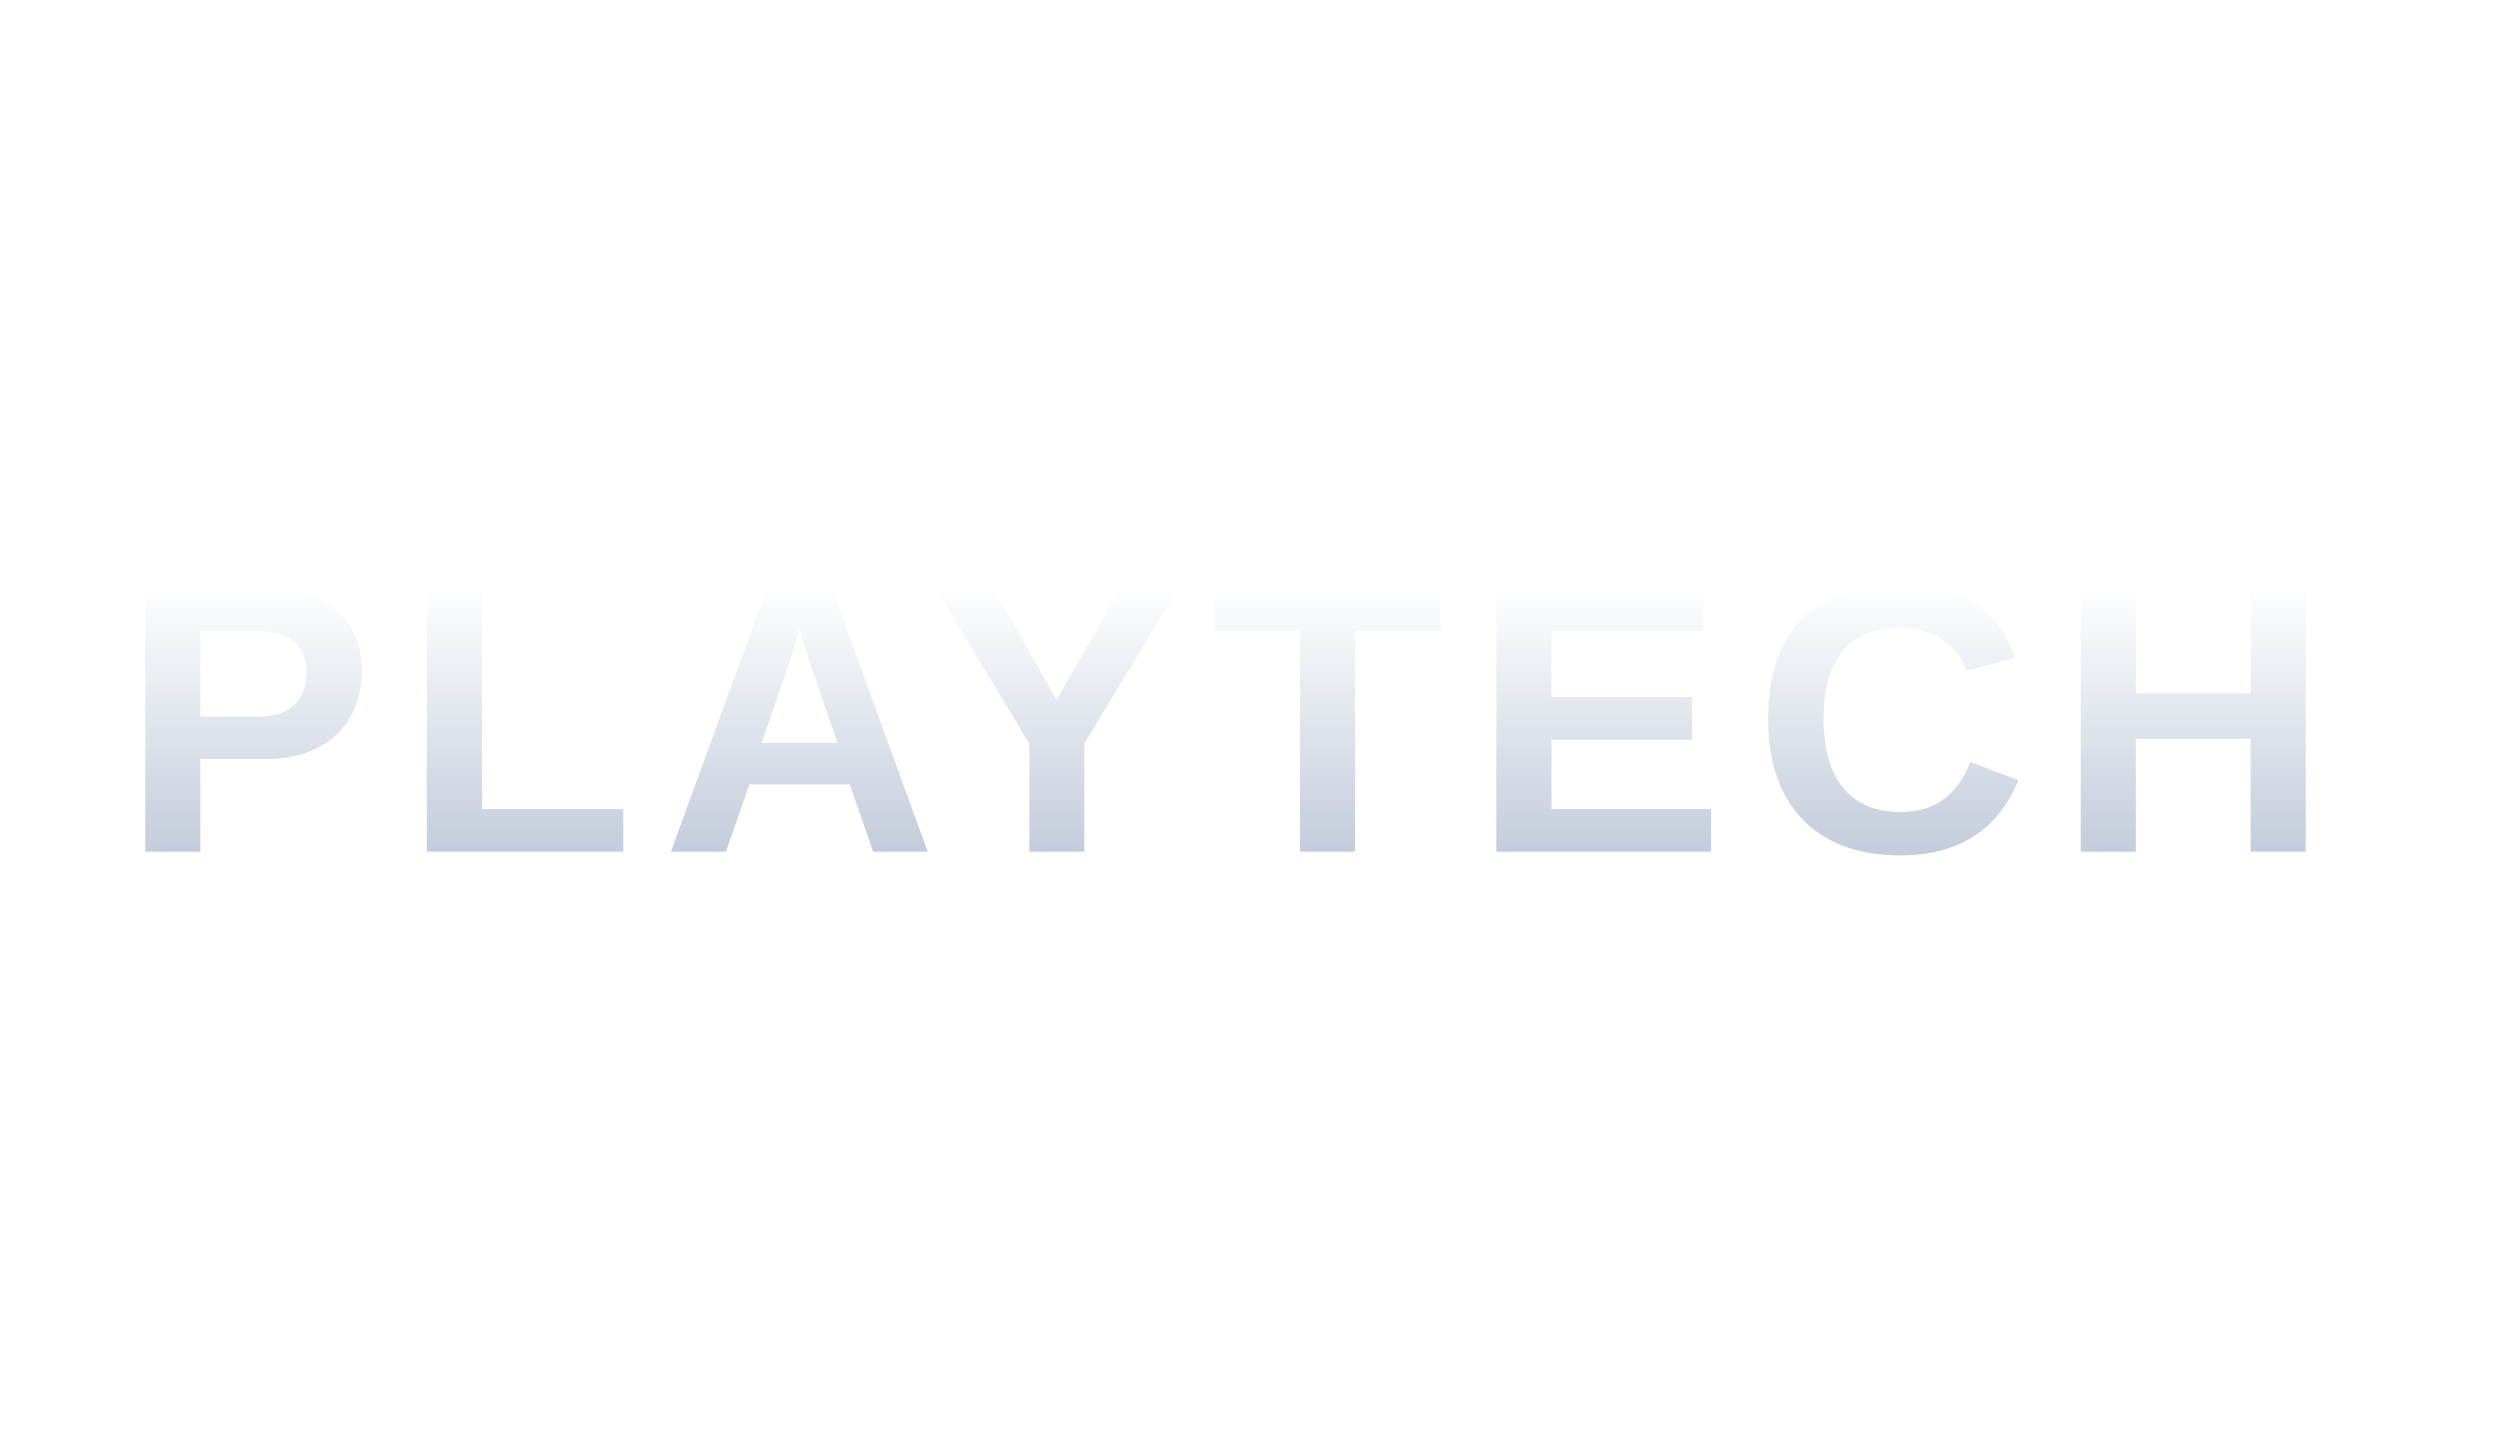
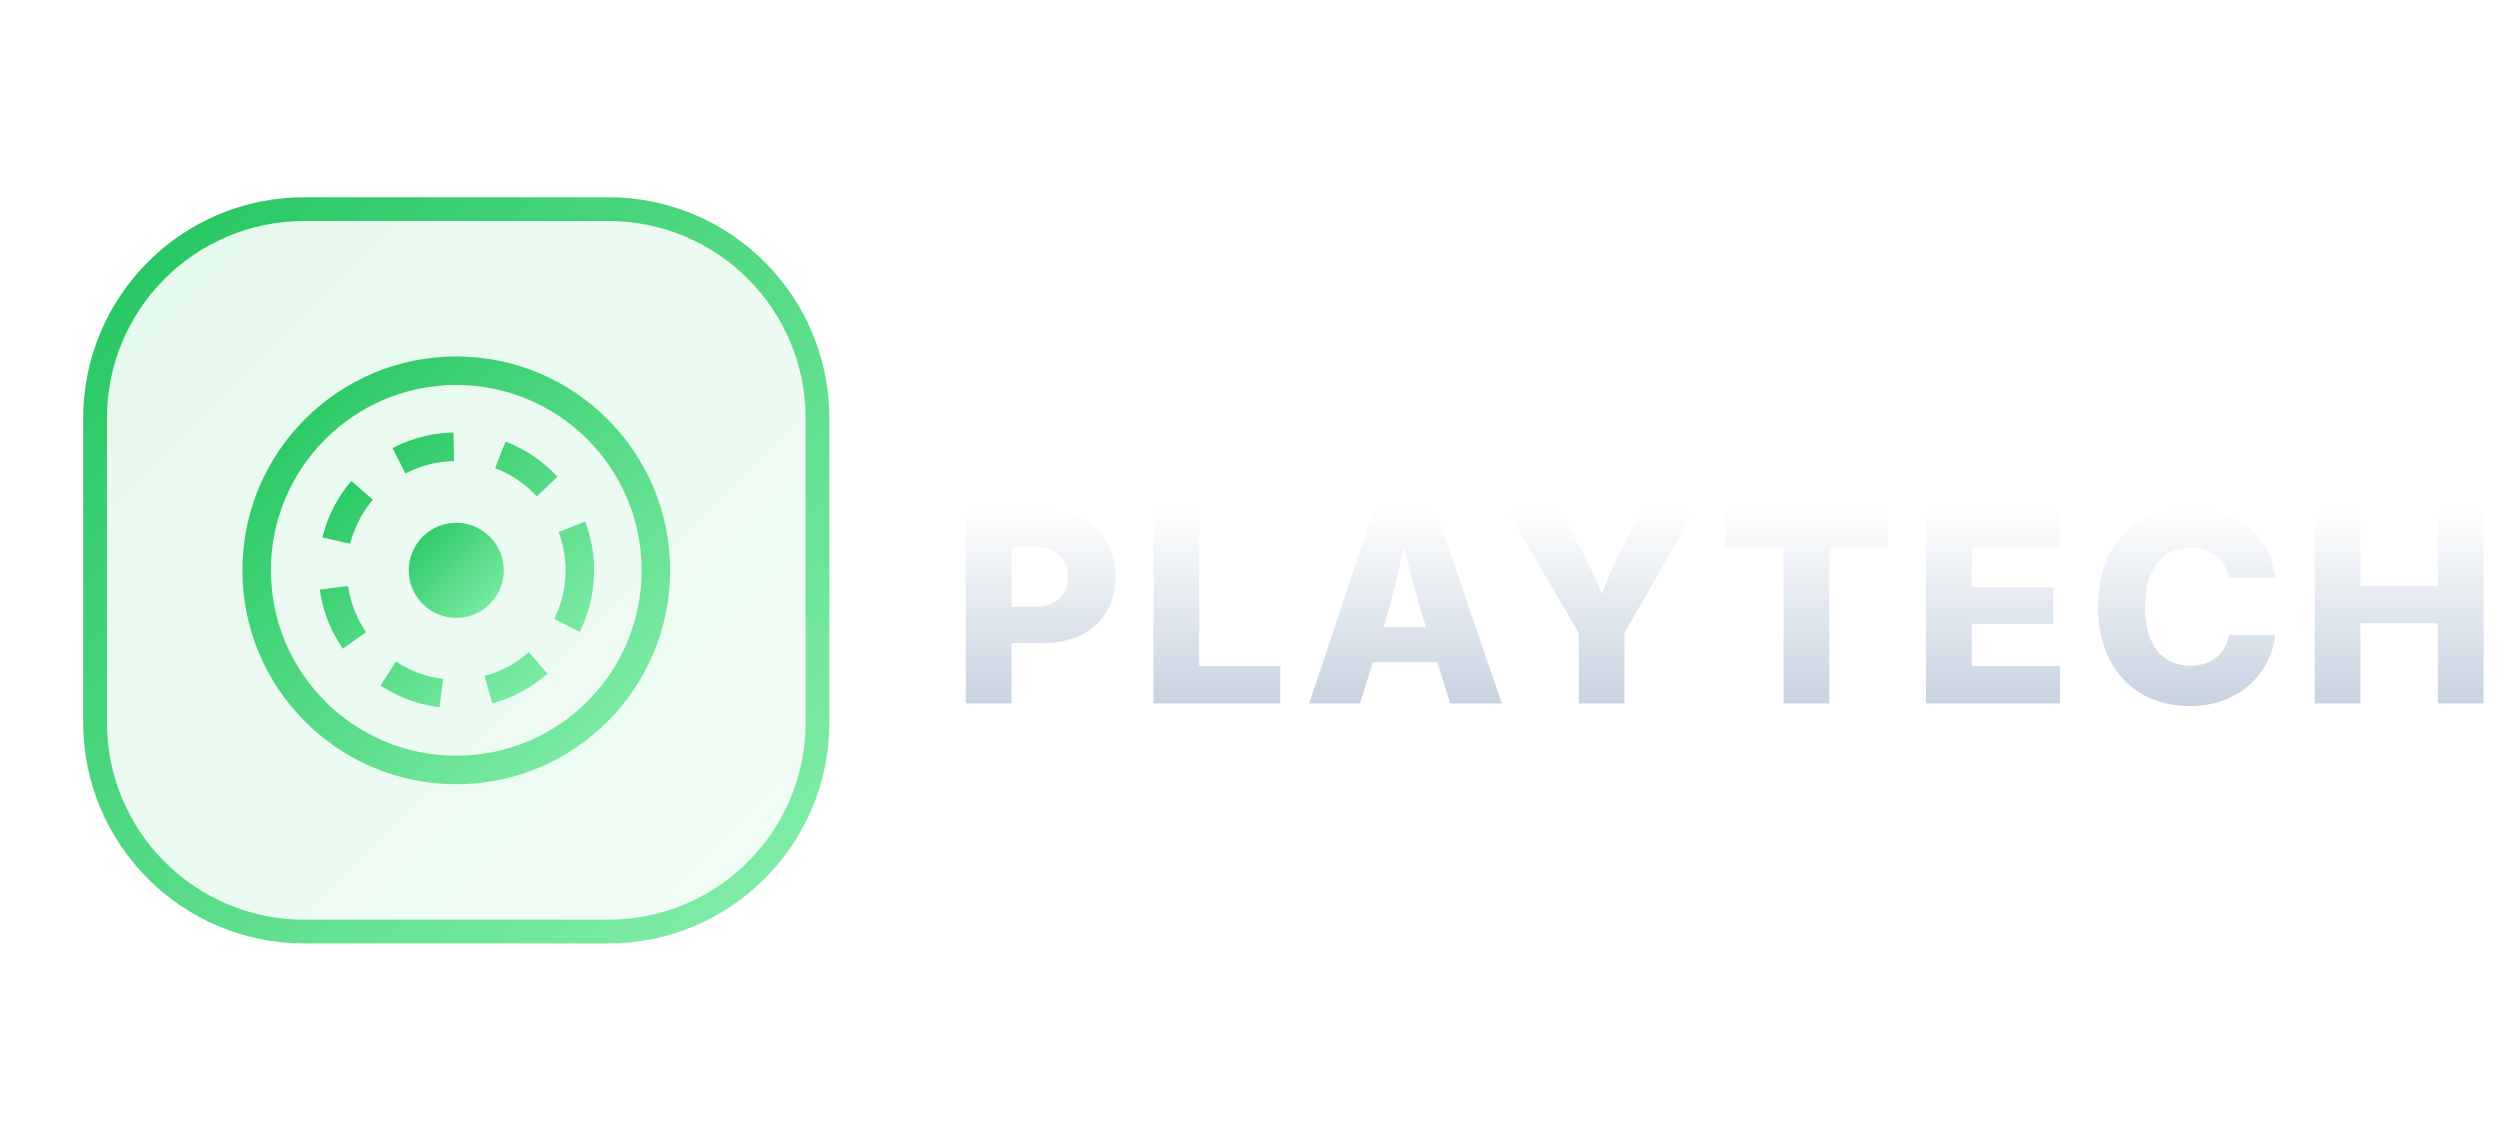
- <svg xmlns="http://www.w3.org/2000/svg" viewBox="0 0 209 120" role="img" aria-label="PLAYTECH">
+ <svg xmlns="http://www.w3.org/2000/svg" viewBox="0 0 263 120" role="img" aria-label="PLAYTECH">
  <defs>
-     <linearGradient id="w" x1="0" y1="0" x2="0" y2="1">
+     <linearGradient id="g" x1="0" y1="0" x2="1" y2="1">
+       <stop offset="0" stop-color="#22c55e" />
+       <stop offset="1" stop-color="#86efac" />
+     </linearGradient>
+     <linearGradient id="t" x1="0" y1="0" x2="0" y2="1">
      <stop offset="0" stop-color="#ffffff" />
-       <stop offset="1" stop-color="#c3ccdb" />
+       <stop offset="1" stop-color="#c7d2e0" />
    </linearGradient>
  </defs>
-   <text x="10" y="71.2" font-family="'Plus Jakarta Sans','Segoe UI',Arial,Helvetica,sans-serif" font-size="32" font-weight="800" letter-spacing="2.2" fill="url(#w)">PLAYTECH</text>
+   <rect x="10" y="22" width="76" height="76" rx="22" fill="url(#g)" opacity="0.12" />
+   <rect x="10" y="22" width="76" height="76" rx="22" fill="none" stroke="url(#g)" stroke-width="2.5" />
+   <circle cx="48" cy="60" r="21" fill="none" stroke="url(#g)" stroke-width="3" />
+   <circle cx="48" cy="60" r="13" fill="none" stroke="url(#g)" stroke-width="3" stroke-dasharray="6 5" />
+   <circle cx="48" cy="60" r="5" fill="url(#g)" />
+   <text x="100" y="74" font-family="'Inter','Segoe UI',Arial,Helvetica,sans-serif" font-size="28" font-weight="800" letter-spacing="1.5" fill="url(#t)">PLAYTECH</text>
</svg>
